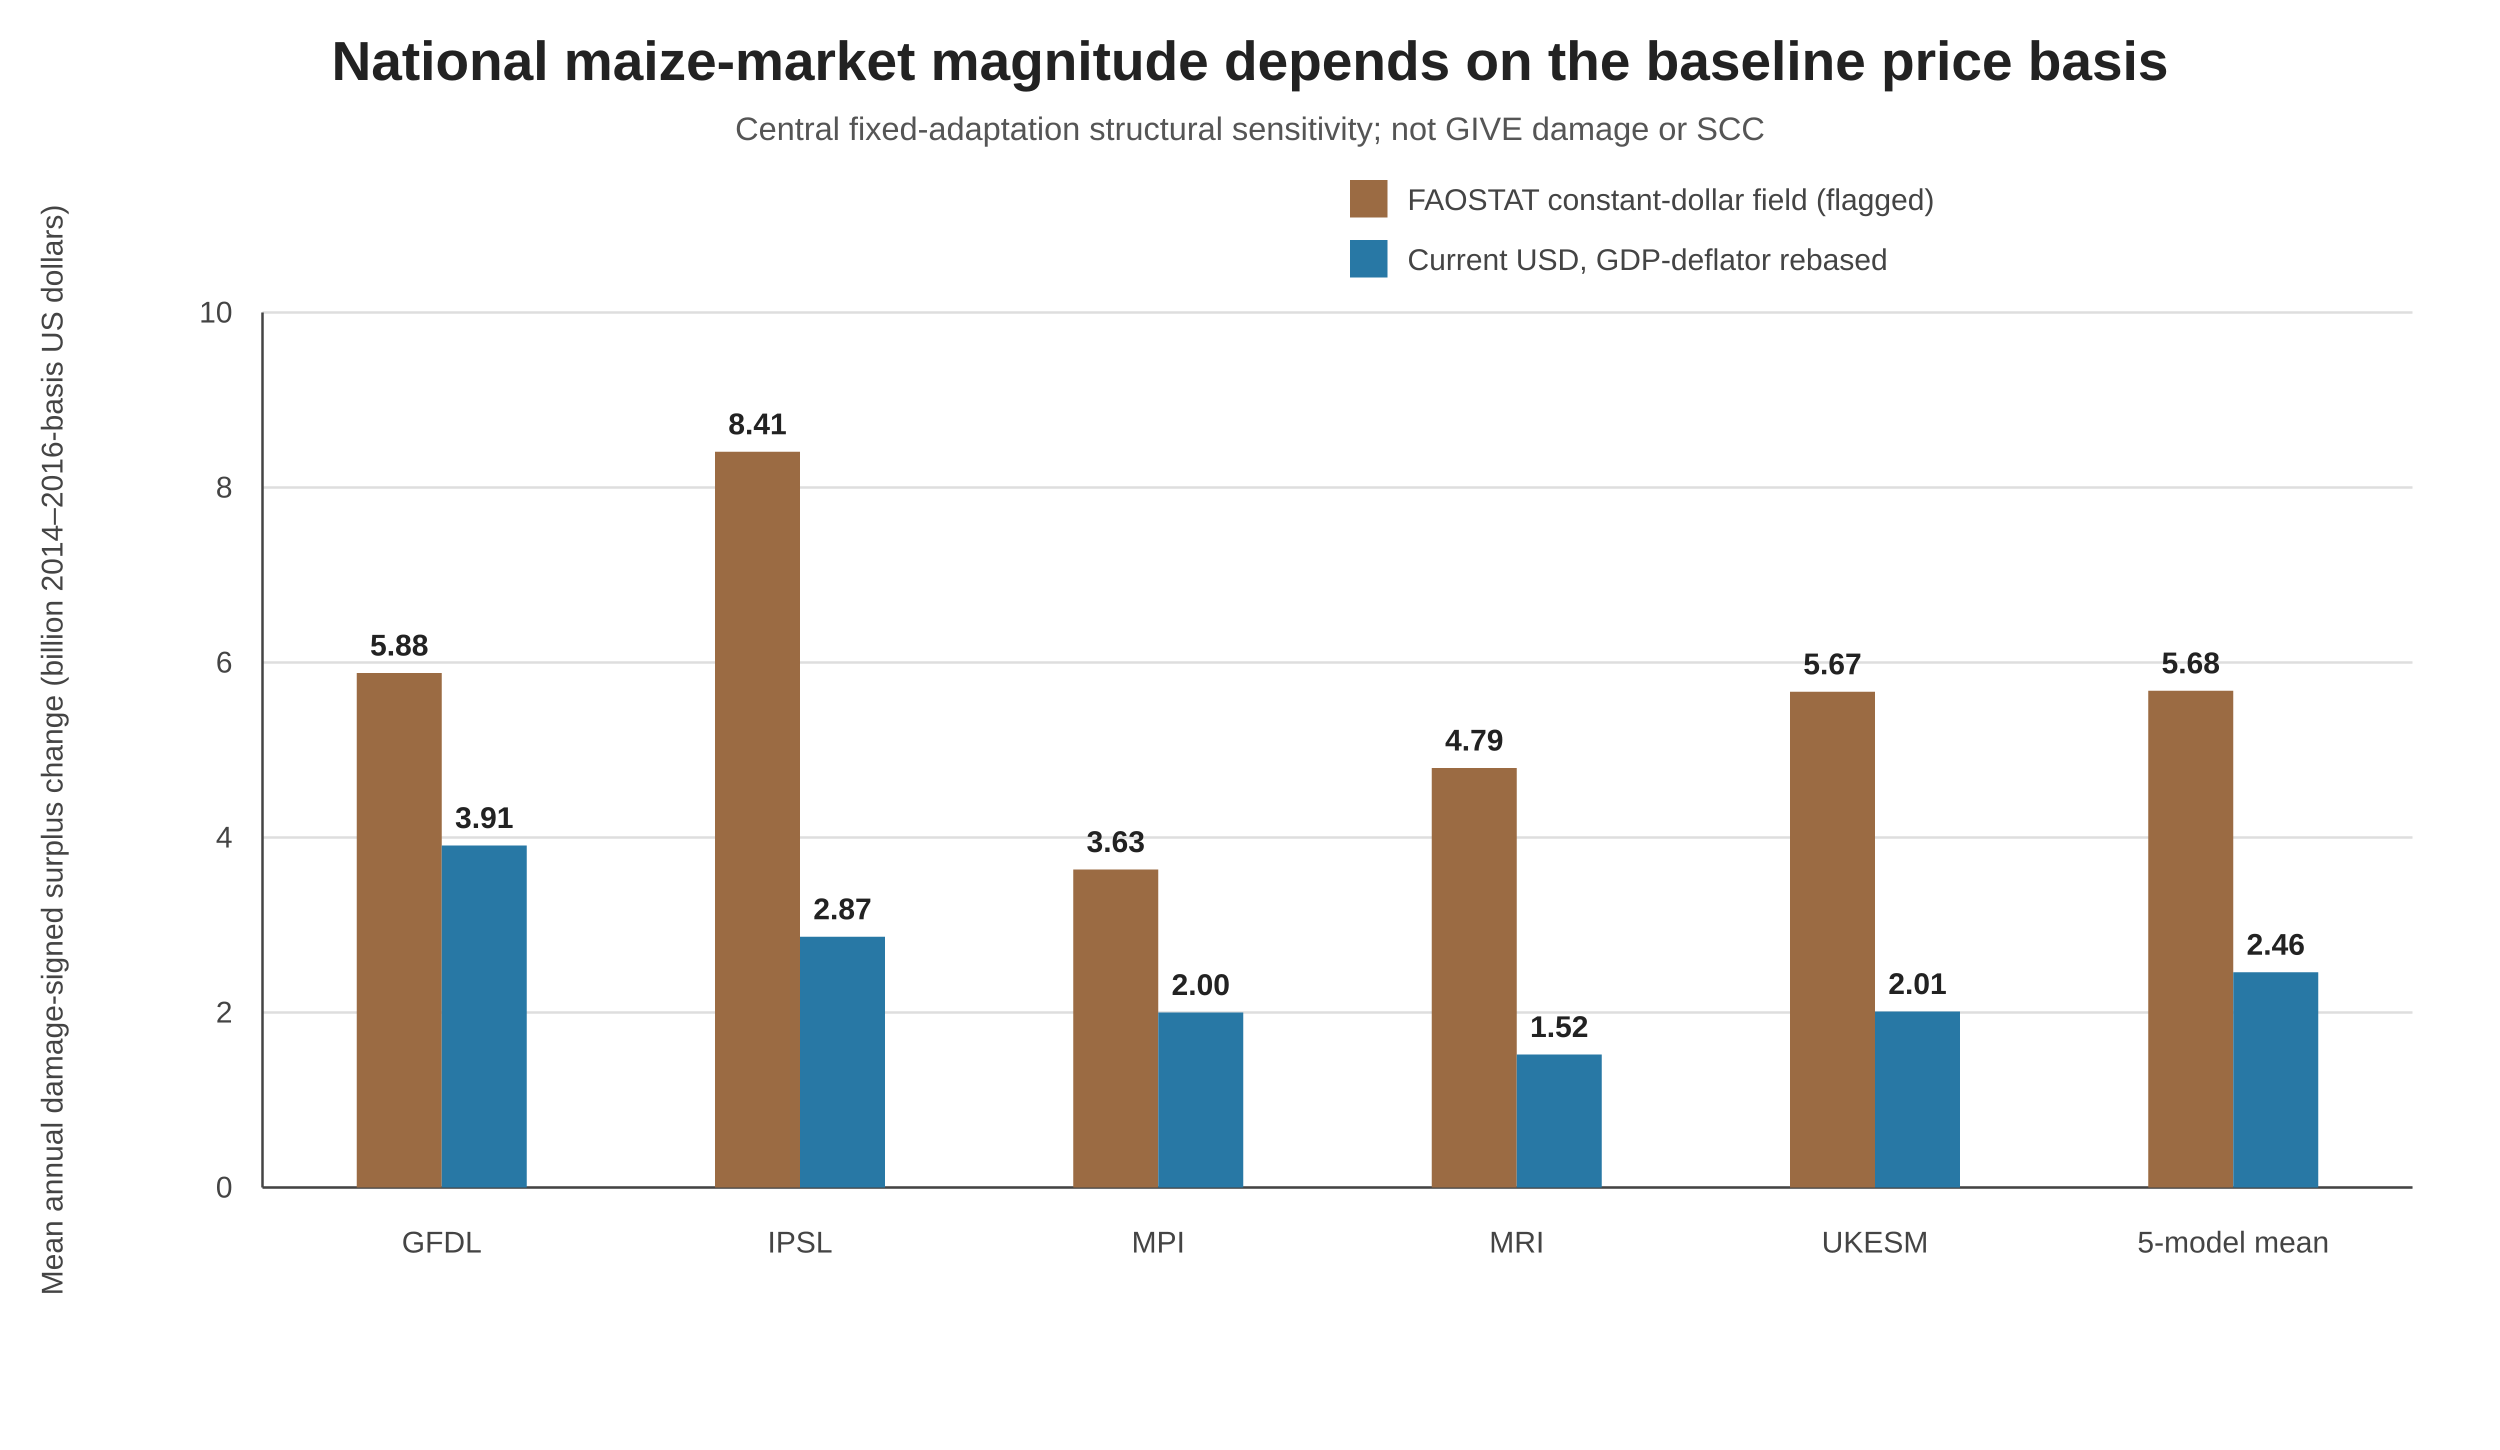
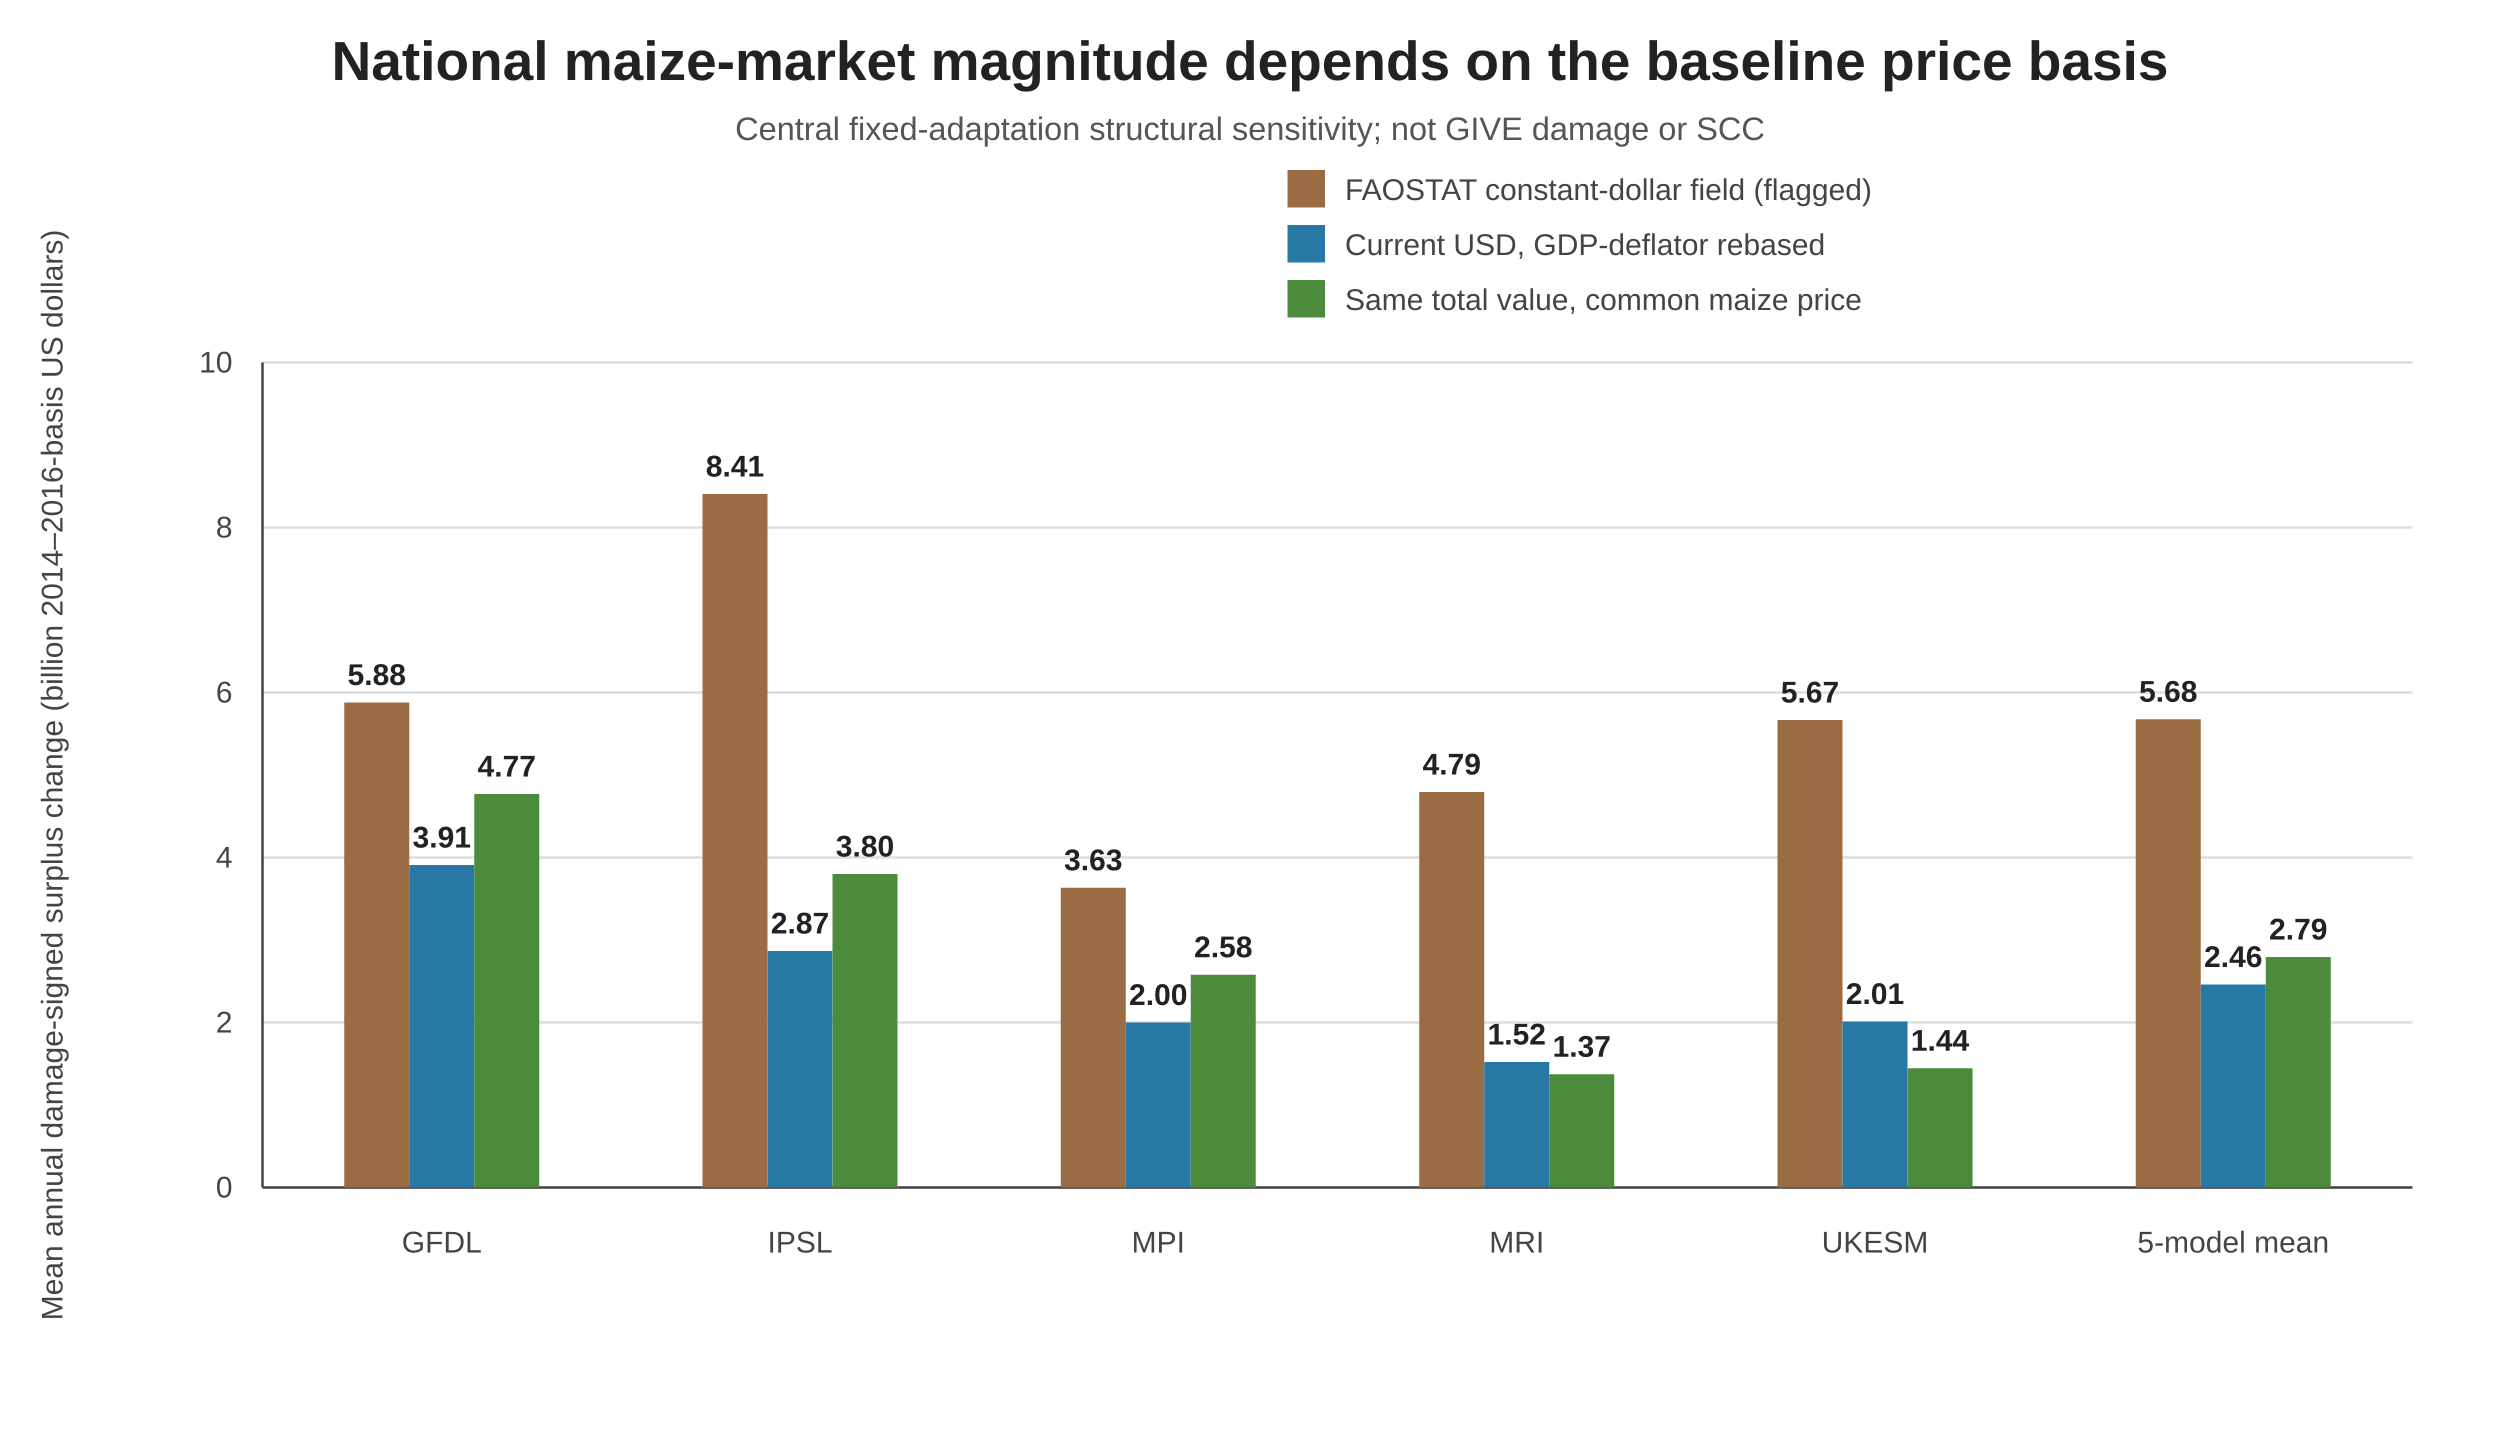
<svg xmlns="http://www.w3.org/2000/svg" width="1000" height="580" viewBox="0 0 1000 580">
  <rect width="100%" height="100%" fill="white" />
  <style>text{font-family:-apple-system,BlinkMacSystemFont,"Segoe UI",Arial,sans-serif;fill:#222}.title{font-size:22px;font-weight:600}.sub{font-size:13px;fill:#555}.axis{font-size:12px;fill:#444}.value{font-size:12px;font-weight:600}</style>
  <text x="500.0" y="32" text-anchor="middle" class="title">National maize-market magnitude depends on the baseline price basis</text>
  <text x="500.0" y="56" text-anchor="middle" class="sub">Central fixed-adaptation structural sensitivity; not GIVE damage or SCC</text>
-   <rect x="540" y="72" width="15" height="15" fill="#9b6b43" />
-   <text x="563" y="84" class="axis">FAOSTAT constant-dollar field (flagged)</text>
-   <rect x="540" y="96" width="15" height="15" fill="#2878a5" />
-   <text x="563" y="108" class="axis">Current USD, GDP-deflator rebased</text>
+   <rect x="515" y="68" width="15" height="15" fill="#9b6b43" />
+   <text x="538" y="80" class="axis">FAOSTAT constant-dollar field (flagged)</text>
+   <rect x="515" y="90" width="15" height="15" fill="#2878a5" />
+   <text x="538" y="102" class="axis">Current USD, GDP-deflator rebased</text>
+   <rect x="515" y="112" width="15" height="15" fill="#4b8b3b" />
+   <text x="538" y="124" class="axis">Same total value, common maize price</text>
  <line x1="105" y1="475.0" x2="965" y2="475.0" stroke="#dedede" />
  <text x="93" y="479.0" text-anchor="end" class="axis">0</text>
-   <line x1="105" y1="405.0" x2="965" y2="405.0" stroke="#dedede" />
-   <text x="93" y="409.0" text-anchor="end" class="axis">2</text>
-   <line x1="105" y1="335.0" x2="965" y2="335.0" stroke="#dedede" />
-   <text x="93" y="339.0" text-anchor="end" class="axis">4</text>
-   <line x1="105" y1="265.0" x2="965" y2="265.0" stroke="#dedede" />
-   <text x="93" y="269.0" text-anchor="end" class="axis">6</text>
-   <line x1="105" y1="195.0" x2="965" y2="195.0" stroke="#dedede" />
-   <text x="93" y="199.0" text-anchor="end" class="axis">8</text>
-   <line x1="105" y1="125.0" x2="965" y2="125.0" stroke="#dedede" />
-   <text x="93" y="129.0" text-anchor="end" class="axis">10</text>
-   <line x1="105" y1="125" x2="105" y2="475" stroke="#444" />
+   <line x1="105" y1="409.0" x2="965" y2="409.0" stroke="#dedede" />
+   <text x="93" y="413.0" text-anchor="end" class="axis">2</text>
+   <line x1="105" y1="343.0" x2="965" y2="343.0" stroke="#dedede" />
+   <text x="93" y="347.0" text-anchor="end" class="axis">4</text>
+   <line x1="105" y1="277.0" x2="965" y2="277.0" stroke="#dedede" />
+   <text x="93" y="281.0" text-anchor="end" class="axis">6</text>
+   <line x1="105" y1="211.0" x2="965" y2="211.0" stroke="#dedede" />
+   <text x="93" y="215.0" text-anchor="end" class="axis">8</text>
+   <line x1="105" y1="145.0" x2="965" y2="145.0" stroke="#dedede" />
+   <text x="93" y="149.0" text-anchor="end" class="axis">10</text>
+   <line x1="105" y1="145" x2="105" y2="475" stroke="#444" />
  <line x1="105" y1="475" x2="965" y2="475" stroke="#444" />
-   <rect x="142.7" y="269.2" width="34" height="205.8" fill="#9b6b43" />
-   <text x="159.7" y="262.2" text-anchor="middle" class="value">5.88</text>
-   <rect x="176.7" y="338.2" width="34" height="136.8" fill="#2878a5" />
-   <text x="193.7" y="331.2" text-anchor="middle" class="value">3.91</text>
+   <rect x="137.7" y="281.0" width="26" height="194.0" fill="#9b6b43" />
+   <text x="150.7" y="274.0" text-anchor="middle" class="value">5.88</text>
+   <rect x="163.7" y="346.0" width="26" height="129.0" fill="#2878a5" />
+   <text x="176.7" y="339.0" text-anchor="middle" class="value">3.91</text>
+   <rect x="189.7" y="317.6" width="26" height="157.4" fill="#4b8b3b" />
+   <text x="202.7" y="310.6" text-anchor="middle" class="value">4.77</text>
  <text x="176.7" y="501" text-anchor="middle" class="axis">GFDL</text>
-   <rect x="286.0" y="180.7" width="34" height="294.3" fill="#9b6b43" />
-   <text x="303.0" y="173.7" text-anchor="middle" class="value">8.41</text>
-   <rect x="320.0" y="374.7" width="34" height="100.3" fill="#2878a5" />
-   <text x="337.0" y="367.7" text-anchor="middle" class="value">2.87</text>
+   <rect x="281.0" y="197.6" width="26" height="277.4" fill="#9b6b43" />
+   <text x="294.0" y="190.6" text-anchor="middle" class="value">8.41</text>
+   <rect x="307.0" y="380.4" width="26" height="94.6" fill="#2878a5" />
+   <text x="320.0" y="373.4" text-anchor="middle" class="value">2.87</text>
+   <rect x="333.0" y="349.6" width="26" height="125.4" fill="#4b8b3b" />
+   <text x="346.0" y="342.6" text-anchor="middle" class="value">3.80</text>
  <text x="320.0" y="501" text-anchor="middle" class="axis">IPSL</text>
-   <rect x="429.3" y="347.8" width="34" height="127.2" fill="#9b6b43" />
-   <text x="446.3" y="340.8" text-anchor="middle" class="value">3.63</text>
-   <rect x="463.3" y="405.0" width="34" height="70.0" fill="#2878a5" />
-   <text x="480.3" y="398.0" text-anchor="middle" class="value">2.00</text>
+   <rect x="424.3" y="355.1" width="26" height="119.9" fill="#9b6b43" />
+   <text x="437.3" y="348.1" text-anchor="middle" class="value">3.63</text>
+   <rect x="450.3" y="409.0" width="26" height="66.0" fill="#2878a5" />
+   <text x="463.3" y="402.0" text-anchor="middle" class="value">2.00</text>
+   <rect x="476.3" y="389.9" width="26" height="85.1" fill="#4b8b3b" />
+   <text x="489.3" y="382.9" text-anchor="middle" class="value">2.58</text>
  <text x="463.3" y="501" text-anchor="middle" class="axis">MPI</text>
-   <rect x="572.7" y="307.2" width="34" height="167.8" fill="#9b6b43" />
-   <text x="589.7" y="300.2" text-anchor="middle" class="value">4.79</text>
-   <rect x="606.7" y="421.8" width="34" height="53.2" fill="#2878a5" />
-   <text x="623.7" y="414.8" text-anchor="middle" class="value">1.52</text>
+   <rect x="567.7" y="316.8" width="26" height="158.2" fill="#9b6b43" />
+   <text x="580.7" y="309.8" text-anchor="middle" class="value">4.79</text>
+   <rect x="593.7" y="424.8" width="26" height="50.2" fill="#2878a5" />
+   <text x="606.7" y="417.8" text-anchor="middle" class="value">1.52</text>
+   <rect x="619.7" y="429.7" width="26" height="45.3" fill="#4b8b3b" />
+   <text x="632.7" y="422.7" text-anchor="middle" class="value">1.37</text>
  <text x="606.7" y="501" text-anchor="middle" class="axis">MRI</text>
-   <rect x="716.0" y="276.7" width="34" height="198.3" fill="#9b6b43" />
-   <text x="733.0" y="269.7" text-anchor="middle" class="value">5.67</text>
-   <rect x="750.0" y="404.6" width="34" height="70.4" fill="#2878a5" />
-   <text x="767.0" y="397.6" text-anchor="middle" class="value">2.01</text>
+   <rect x="711.0" y="288.0" width="26" height="187.0" fill="#9b6b43" />
+   <text x="724.0" y="281.0" text-anchor="middle" class="value">5.67</text>
+   <rect x="737.0" y="408.6" width="26" height="66.4" fill="#2878a5" />
+   <text x="750.0" y="401.6" text-anchor="middle" class="value">2.01</text>
+   <rect x="763.0" y="427.3" width="26" height="47.7" fill="#4b8b3b" />
+   <text x="776.0" y="420.3" text-anchor="middle" class="value">1.44</text>
  <text x="750.0" y="501" text-anchor="middle" class="axis">UKESM</text>
-   <rect x="859.3" y="276.3" width="34" height="198.7" fill="#9b6b43" />
-   <text x="876.3" y="269.3" text-anchor="middle" class="value">5.68</text>
-   <rect x="893.3" y="388.9" width="34" height="86.1" fill="#2878a5" />
-   <text x="910.3" y="381.9" text-anchor="middle" class="value">2.46</text>
+   <rect x="854.3" y="287.7" width="26" height="187.3" fill="#9b6b43" />
+   <text x="867.3" y="280.7" text-anchor="middle" class="value">5.68</text>
+   <rect x="880.3" y="393.8" width="26" height="81.2" fill="#2878a5" />
+   <text x="893.3" y="386.8" text-anchor="middle" class="value">2.46</text>
+   <rect x="906.3" y="382.8" width="26" height="92.2" fill="#4b8b3b" />
+   <text x="919.3" y="375.8" text-anchor="middle" class="value">2.79</text>
  <text x="893.3" y="501" text-anchor="middle" class="axis">5-model mean</text>
-   <text x="25" y="300.0" text-anchor="middle" class="axis" transform="rotate(-90 25 300.0)">Mean annual damage-signed surplus change (billion 2014–2016-basis US dollars)</text>
+   <text x="25" y="310.0" text-anchor="middle" class="axis" transform="rotate(-90 25 310.0)">Mean annual damage-signed surplus change (billion 2014–2016-basis US dollars)</text>
</svg>
